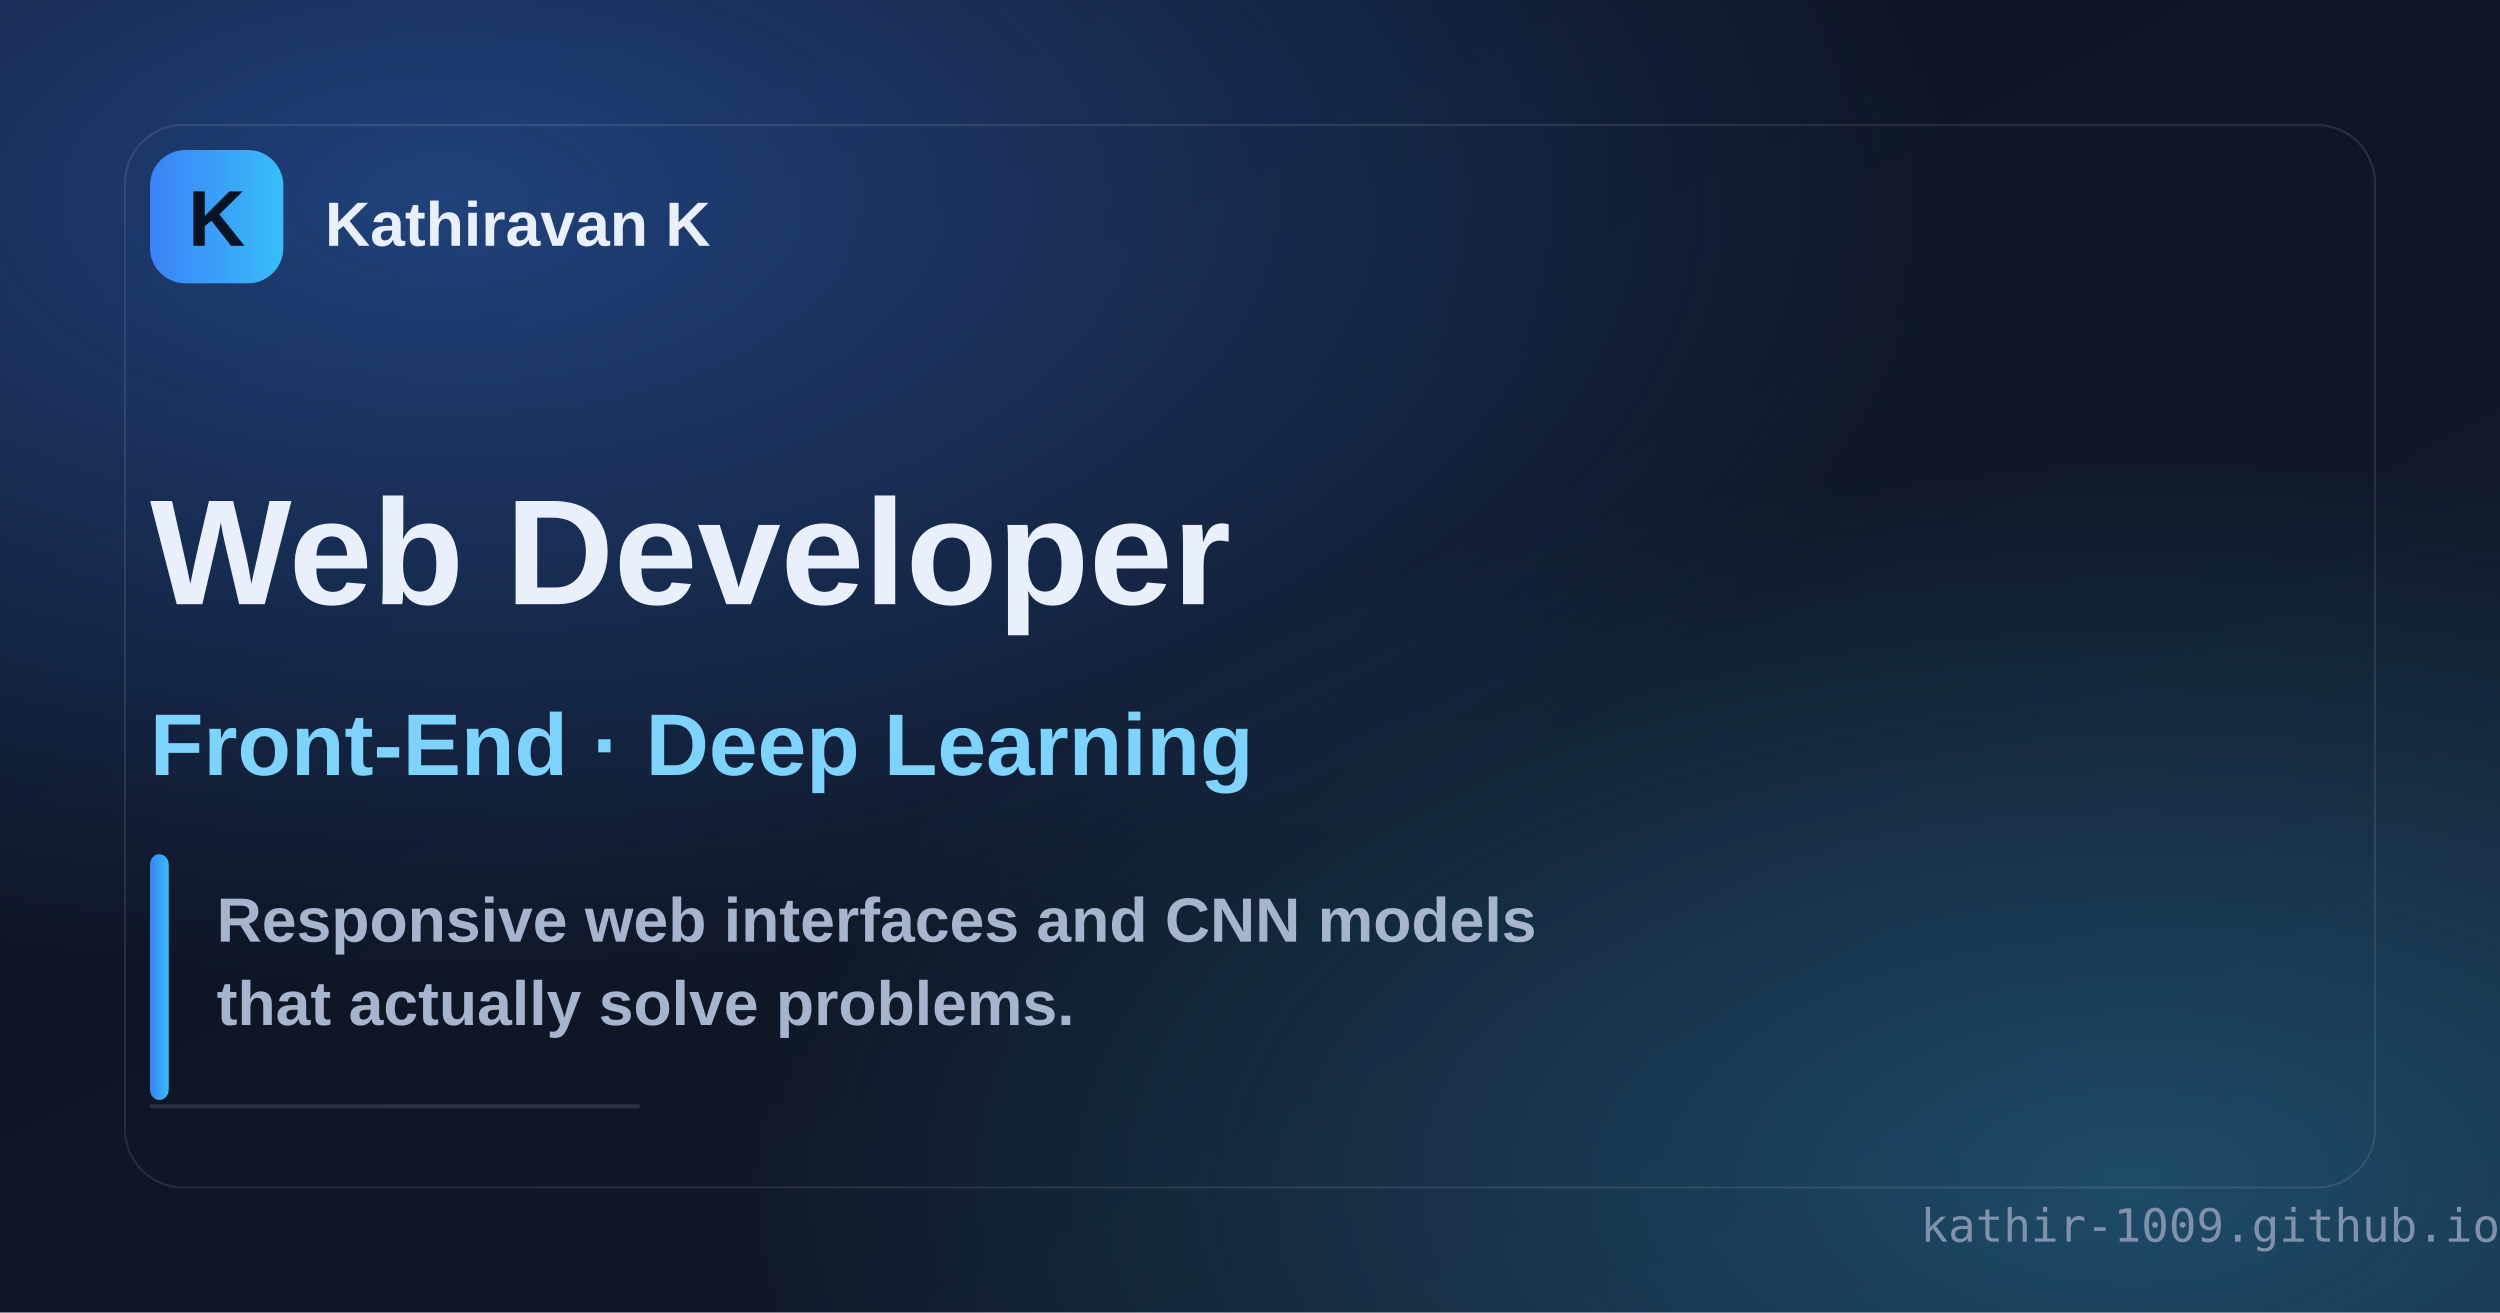
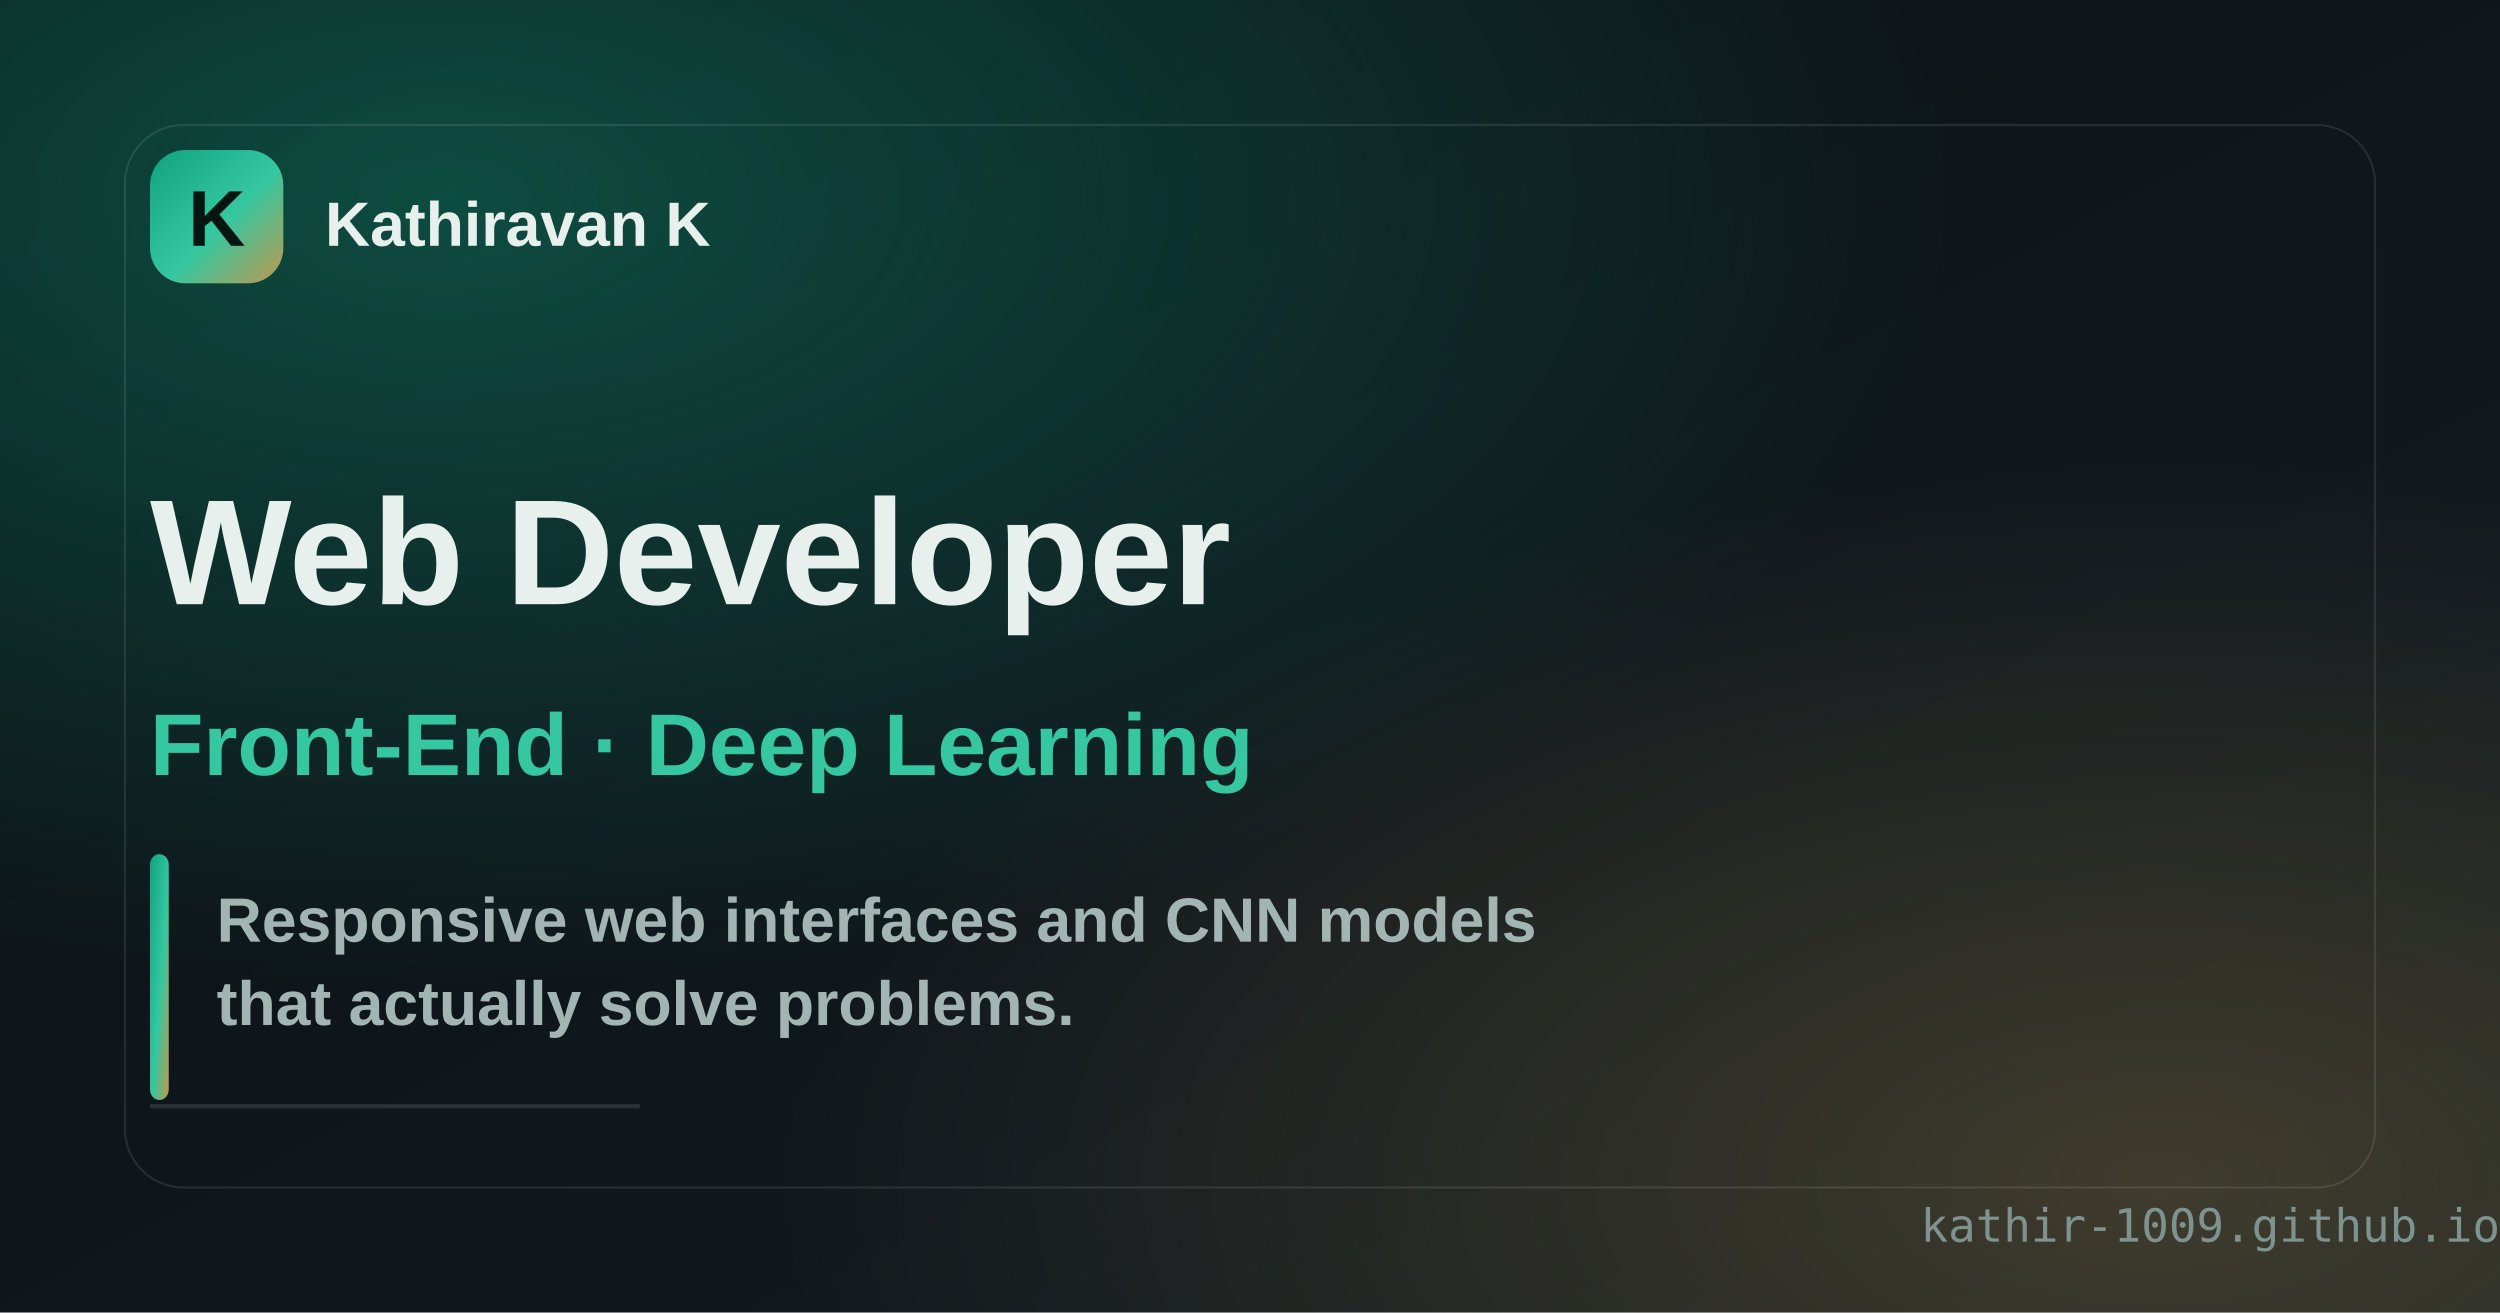
<svg xmlns="http://www.w3.org/2000/svg" width="1200" height="630" viewBox="0 0 1200 630">
  <defs>
    <linearGradient id="bg" x1="0" y1="0" x2="1" y2="1">
-       <stop offset="0%" stop-color="#0b1120" />
-       <stop offset="100%" stop-color="#131c2d" />
+       <stop offset="0%" stop-color="#0a1014" />
+       <stop offset="100%" stop-color="#141d23" />
    </linearGradient>
-     <linearGradient id="acc" x1="0" y1="0" x2="1" y2="0">
-       <stop offset="0%" stop-color="#3b82f6" />
-       <stop offset="100%" stop-color="#38bdf8" />
+     <linearGradient id="acc" x1="0" y1="0" x2="1" y2="1">
+       <stop offset="0%" stop-color="#10a37f" />
+       <stop offset="55%" stop-color="#34c7a0" />
+       <stop offset="100%" stop-color="#be984f" />
    </linearGradient>
    <radialGradient id="g1" cx="0.18" cy="0.15" r="0.6">
-       <stop offset="0%" stop-color="#3b82f6" stop-opacity="0.42" />
-       <stop offset="100%" stop-color="#3b82f6" stop-opacity="0" />
+       <stop offset="0%" stop-color="#10a37f" stop-opacity="0.40" />
+       <stop offset="100%" stop-color="#10a37f" stop-opacity="0" />
    </radialGradient>
-     <radialGradient id="g2" cx="0.85" cy="0.9" r="0.55">
-       <stop offset="0%" stop-color="#38bdf8" stop-opacity="0.30" />
-       <stop offset="100%" stop-color="#38bdf8" stop-opacity="0" />
+     <radialGradient id="g2" cx="0.86" cy="0.9" r="0.55">
+       <stop offset="0%" stop-color="#be984f" stop-opacity="0.26" />
+       <stop offset="100%" stop-color="#be984f" stop-opacity="0" />
    </radialGradient>
  </defs>
  <rect width="1200" height="630" fill="url(#bg)" />
  <rect width="1200" height="630" fill="url(#g1)" />
  <rect width="1200" height="630" fill="url(#g2)" />
  <rect x="60" y="60" width="1080" height="510" rx="28" fill="none" stroke="#ffffff" stroke-opacity="0.10" />
  <rect x="72" y="72" width="64" height="64" rx="17" fill="url(#acc)" />
-   <text x="104" y="118" font-family="Segoe UI,Arial,sans-serif" font-size="38" font-weight="700" fill="#081426" text-anchor="middle">K</text>
-   <text x="156" y="118" font-family="Segoe UI,Arial,sans-serif" font-size="30" font-weight="700" fill="#e9f0fc">Kathiravan K</text>
-   <text x="72" y="290" font-family="Segoe UI,Arial,sans-serif" font-size="72" font-weight="800" fill="#e9f0fc">Web Developer</text>
-   <text x="72" y="372" font-family="Segoe UI,Arial,sans-serif" font-size="42" font-weight="600" fill="#7dd3fc">Front-End · Deep Learning</text>
+   <text x="104" y="118" font-family="Segoe UI,Arial,sans-serif" font-size="38" font-weight="700" fill="#031612" text-anchor="middle">K</text>
+   <text x="156" y="118" font-family="Segoe UI,Arial,sans-serif" font-size="30" font-weight="700" fill="#e8f0ee">Kathiravan K</text>
+   <text x="72" y="290" font-family="Segoe UI,Arial,sans-serif" font-size="72" font-weight="800" fill="#e8f0ee">Web Developer</text>
+   <text x="72" y="372" font-family="Segoe UI,Arial,sans-serif" font-size="42" font-weight="600" fill="#34c7a0">Front-End · Deep Learning</text>
  <rect x="72" y="410" width="9" height="118" rx="5" fill="url(#acc)" />
-   <text x="104" y="452" font-family="Segoe UI,Arial,sans-serif" font-size="30" font-weight="600" fill="#a6b4cd">Responsive web interfaces and CNN models</text>
-   <text x="104" y="492" font-family="Segoe UI,Arial,sans-serif" font-size="30" font-weight="600" fill="#a6b4cd">that actually solve problems.</text>
+   <text x="104" y="452" font-family="Segoe UI,Arial,sans-serif" font-size="30" font-weight="600" fill="#a3b5b2">Responsive web interfaces and CNN models</text>
+   <text x="104" y="492" font-family="Segoe UI,Arial,sans-serif" font-size="30" font-weight="600" fill="#a3b5b2">that actually solve problems.</text>
  <rect x="72" y="530" width="235" height="2" fill="#ffffff" fill-opacity="0.12" />
-   <text x="1200" y="596" font-family="Consolas,monospace" font-size="22" fill="#8191ac" text-anchor="end">kathir-1009.github.io</text>
+   <text x="1200" y="596" font-family="Consolas,monospace" font-size="22" fill="#7e9290" text-anchor="end">kathir-1009.github.io</text>
</svg>
